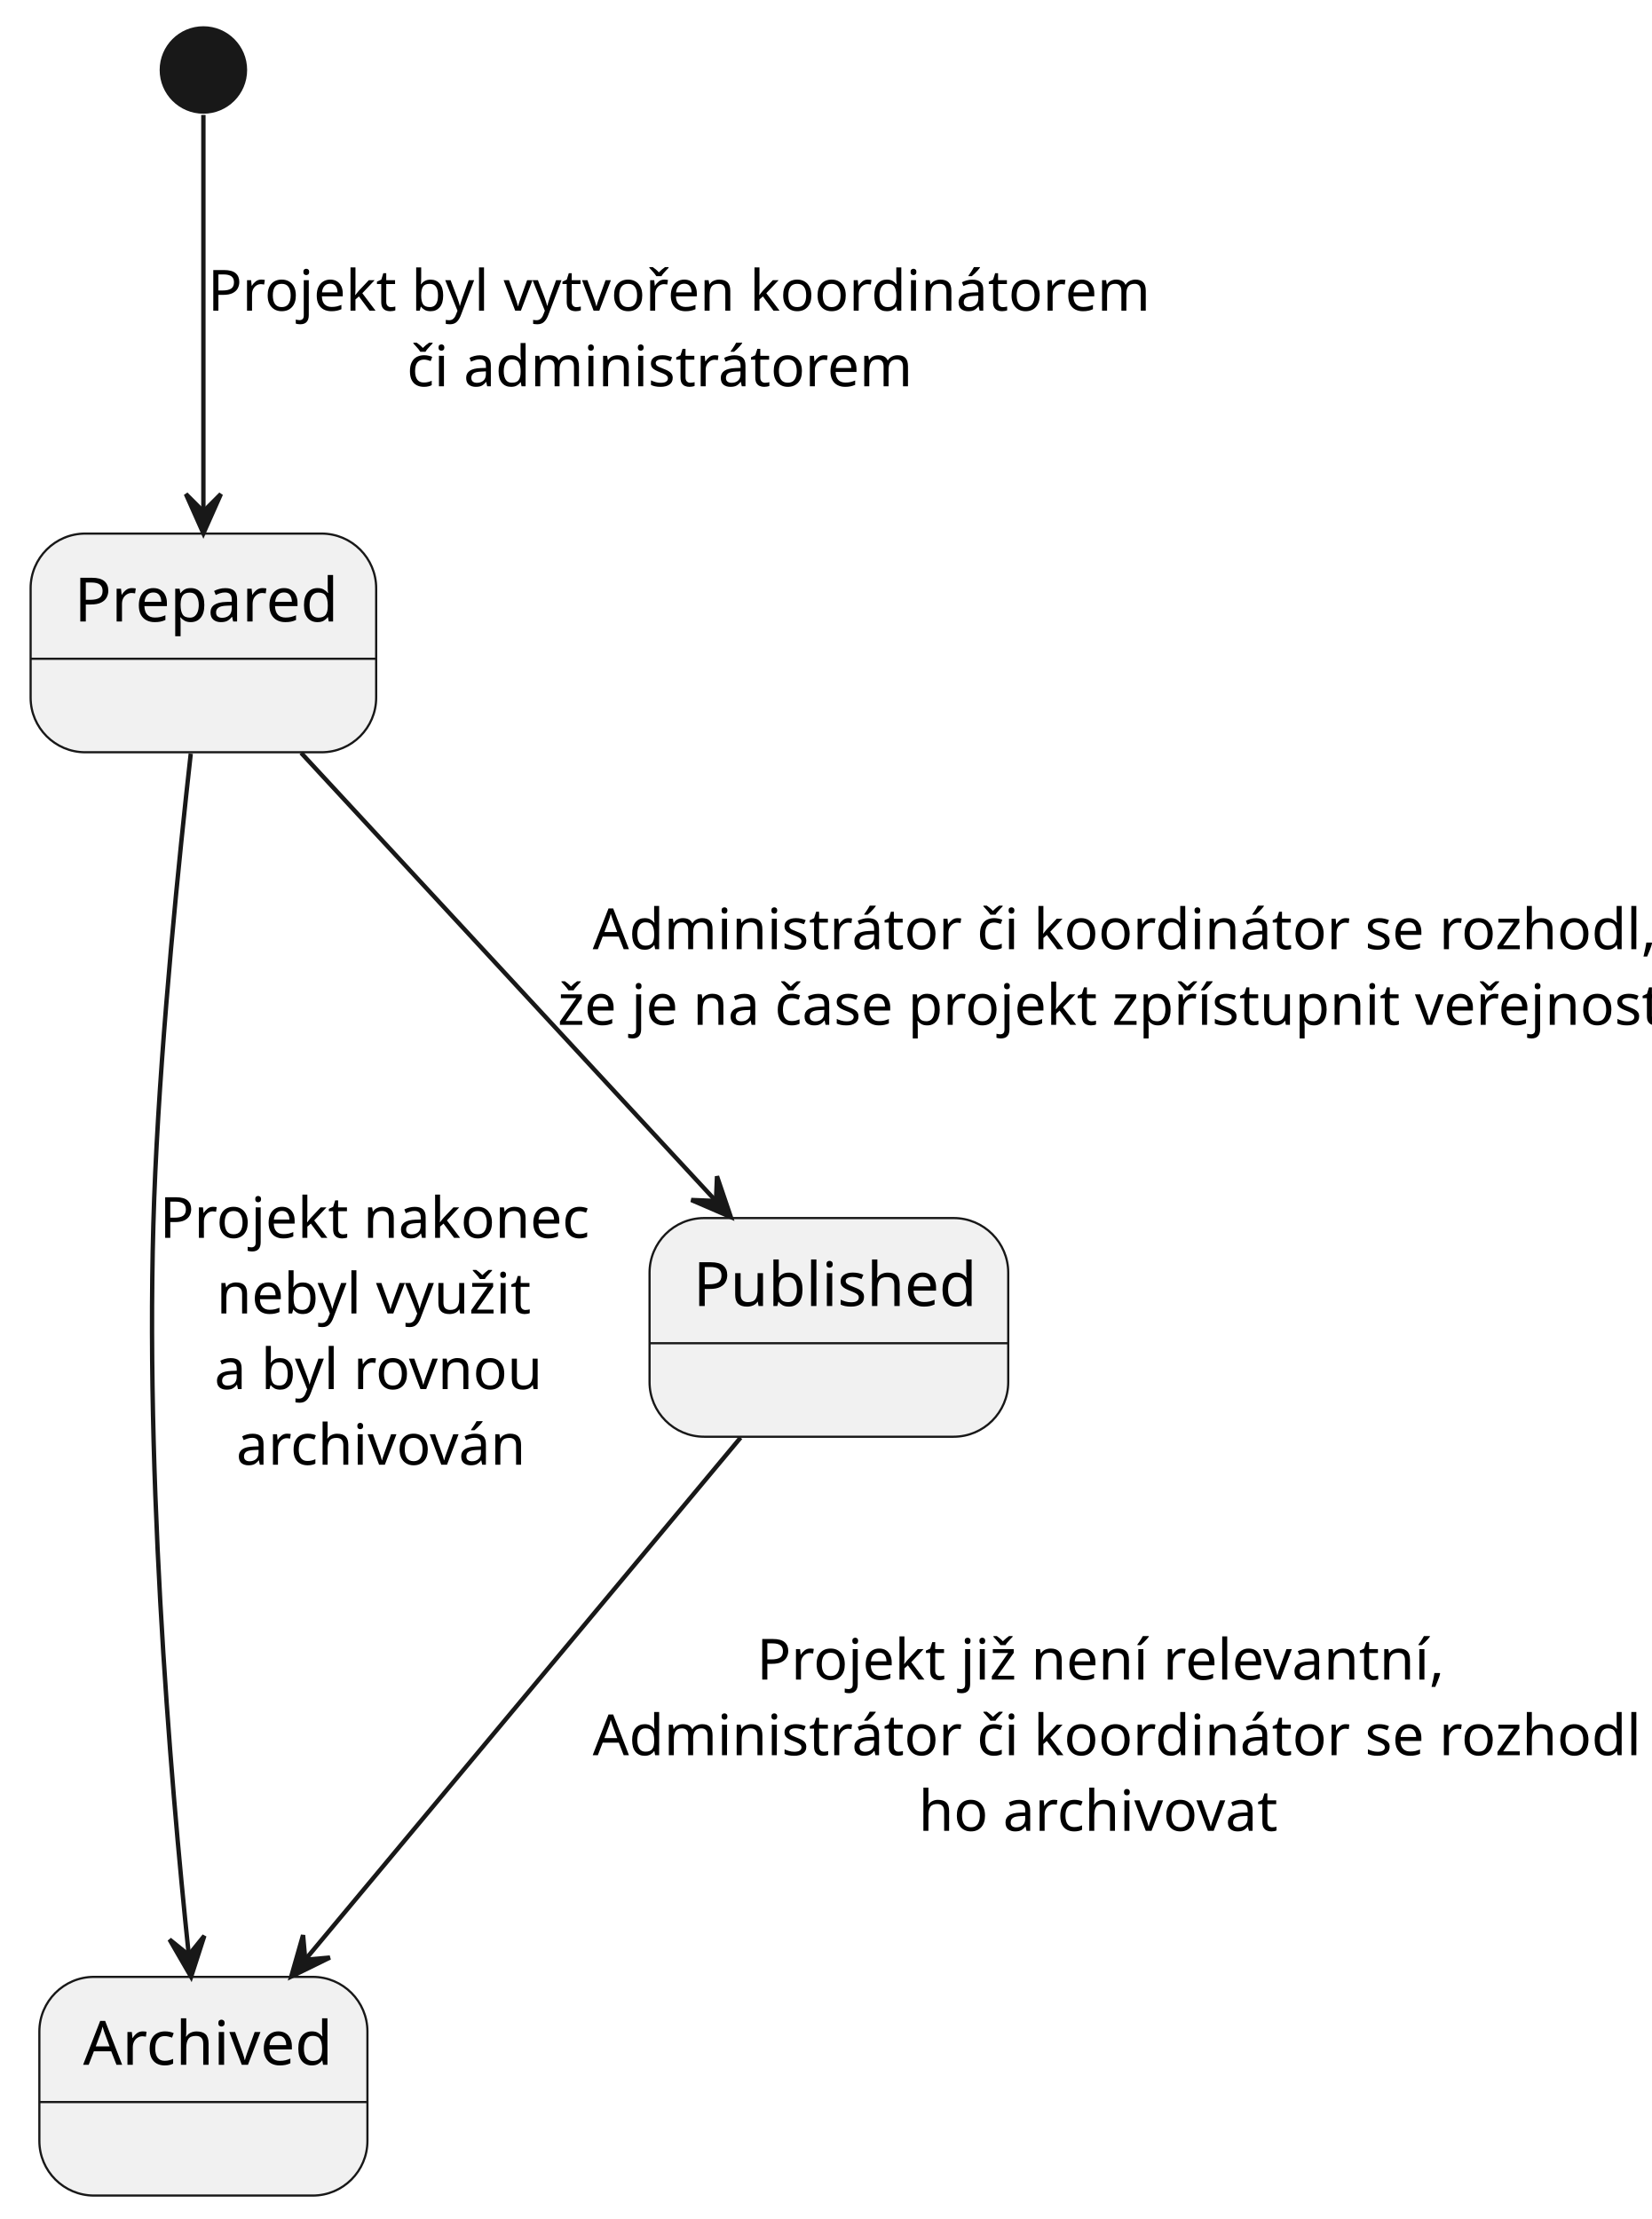
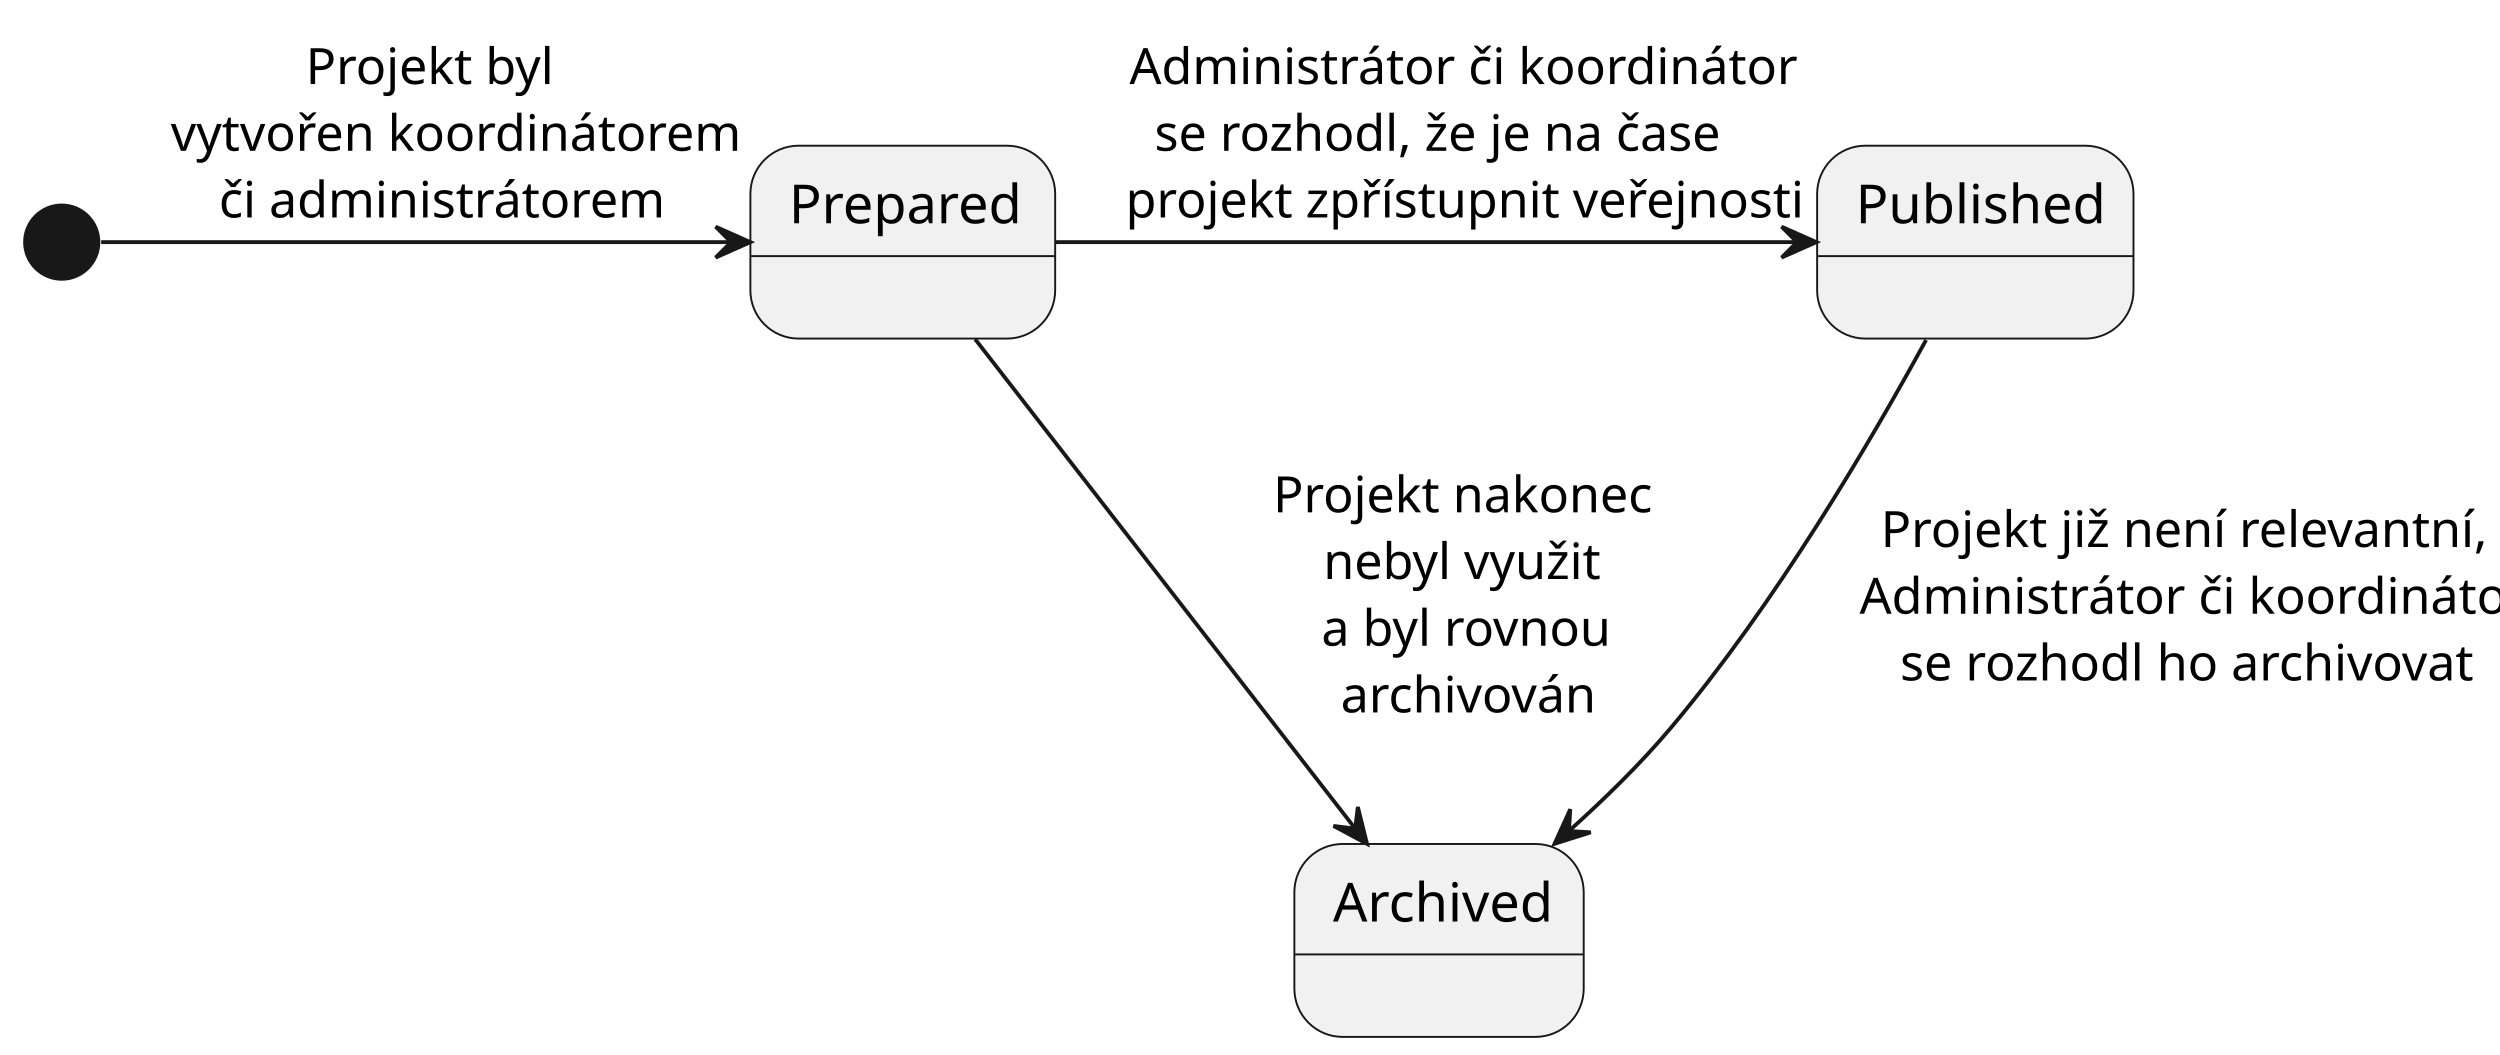
- <svg xmlns="http://www.w3.org/2000/svg" contentStyleType="text/css" height="672.848px" preserveAspectRatio="none" style="width:500px;height:672px;background:#FFFFFF;" version="1.1" viewBox="0 0 500 672" width="500.662px" zoomAndPan="magnify">
+ <svg xmlns="http://www.w3.org/2000/svg" contentStyleType="text/css" height="211.42px" preserveAspectRatio="none" style="width:500px;height:211px;background:#FFFFFF;" version="1.1" viewBox="0 0 500 211" width="500.772px" zoomAndPan="magnify">
  <defs />
  <g>
-     <ellipse cx="61.589" cy="21.192" fill="#181818" rx="13.245" ry="13.245" style="stroke:none;stroke-width:1.325;" />
+     <ellipse cx="12.346" cy="48.428" fill="#181818" rx="7.716" ry="7.716" style="stroke:none;stroke-width:0.772;" />
    <g id="Prepared">
-       <rect fill="#F1F1F1" height="66.225" rx="16.556" ry="16.556" style="stroke:#181818;stroke-width:0.662;" width="104.636" x="9.271" y="161.589" />
-       <line style="stroke:#181818;stroke-width:0.662;" x1="9.271" x2="113.907" y1="199.498" y2="199.498" />
-       <text fill="#000000" font-family="sans-serif" font-size="18.543" lengthAdjust="spacing" textLength="78.146" x="22.517" y="188.222">Prepared</text>
+       <rect fill="#F1F1F1" height="38.58" rx="9.645" ry="9.645" style="stroke:#181818;stroke-width:0.386;" width="60.957" x="150.077" y="29.138" />
+       <line style="stroke:#181818;stroke-width:0.386;" x1="150.077" x2="211.034" y1="51.222" y2="51.222" />
+       <text fill="#000000" font-family="sans-serif" font-size="10.803" lengthAdjust="spacing" textLength="45.525" x="157.793" y="44.653">Prepared</text>
    </g>
    <g id="Published">
-       <rect fill="#F1F1F1" height="66.225" rx="16.556" ry="16.556" style="stroke:#181818;stroke-width:0.662;" width="108.609" x="196.689" y="368.874" />
-       <line style="stroke:#181818;stroke-width:0.662;" x1="196.689" x2="305.298" y1="406.783" y2="406.783" />
-       <text fill="#000000" font-family="sans-serif" font-size="18.543" lengthAdjust="spacing" textLength="82.119" x="209.934" y="395.507">Published</text>
+       <rect fill="#F1F1F1" height="38.58" rx="9.645" ry="9.645" style="stroke:#181818;stroke-width:0.386;" width="63.272" x="363.426" y="29.138" />
+       <line style="stroke:#181818;stroke-width:0.386;" x1="363.426" x2="426.697" y1="51.222" y2="51.222" />
+       <text fill="#000000" font-family="sans-serif" font-size="10.803" lengthAdjust="spacing" textLength="47.84" x="371.142" y="44.653">Published</text>
    </g>
    <g id="Archived">
-       <rect fill="#F1F1F1" height="66.225" rx="16.556" ry="16.556" style="stroke:#181818;stroke-width:0.662;" width="99.338" x="11.921" y="598.676" />
-       <line style="stroke:#181818;stroke-width:0.662;" x1="11.921" x2="111.258" y1="636.584" y2="636.584" />
-       <text fill="#000000" font-family="sans-serif" font-size="18.543" lengthAdjust="spacing" textLength="72.848" x="25.166" y="625.308">Archived</text>
+       <rect fill="#F1F1F1" height="38.58" rx="9.645" ry="9.645" style="stroke:#181818;stroke-width:0.386;" width="57.87" x="258.873" y="168.798" />
+       <line style="stroke:#181818;stroke-width:0.386;" x1="258.873" x2="316.744" y1="190.883" y2="190.883" />
+       <text fill="#000000" font-family="sans-serif" font-size="10.803" lengthAdjust="spacing" textLength="42.438" x="266.589" y="184.313">Archived</text>
    </g>
    <g id="link_*start*_Prepared">
-       <path d="M61.589,34.808 C61.589,59.51 61.589,116.132 61.589,154.57 " fill="none" id="*start*-to-Prepared" style="stroke:#181818;stroke-width:1.325;" />
-       <polygon fill="#181818" points="61.589,161.536,66.887,149.616,61.589,154.914,56.291,149.616,61.589,161.536" style="stroke:#181818;stroke-width:1.325;" />
-       <text fill="#000000" font-family="sans-serif" font-size="17.218" lengthAdjust="spacing" textLength="262.252" x="62.914" y="94.077">Projekt byl vytvořen koordinátorem</text>
-       <text fill="#000000" font-family="sans-serif" font-size="17.218" lengthAdjust="spacing" textLength="141.722" x="123.179" y="116.979">či administrátorem</text>
+       <path d="M20.232,48.428 C42.338,48.428 105.887,48.428 146.018,48.428 " fill="none" id="*start*-to-Prepared" style="stroke:#181818;stroke-width:0.772;" />
+       <polygon fill="#181818" points="150.069,48.428,143.125,45.342,146.211,48.428,143.125,51.514,150.069,48.428" style="stroke:#181818;stroke-width:0.772;" />
+       <text fill="#000000" font-family="sans-serif" font-size="10.031" lengthAdjust="spacing" textLength="47.84" x="61.15" y="16.814">Projekt byl</text>
+       <text fill="#000000" font-family="sans-serif" font-size="10.031" lengthAdjust="spacing" textLength="101.852" x="34.144" y="30.156">vytvořen koordinátorem</text>
+       <text fill="#000000" font-family="sans-serif" font-size="10.031" lengthAdjust="spacing" textLength="82.562" x="43.789" y="43.498">či administrátorem</text>
    </g>
    <g id="link_Prepared_Published">
-       <path d="M91.179,228 C125.139,264.689 180.728,324.755 216.583,363.497 " fill="none" id="Prepared-to-Published" style="stroke:#181818;stroke-width:1.325;" />
-       <polygon fill="#181818" points="221.298,368.57,217.112,356.215,216.809,363.701,209.322,363.398,221.298,368.57" style="stroke:#181818;stroke-width:1.325;" />
-       <text fill="#000000" font-family="sans-serif" font-size="17.218" lengthAdjust="spacing" textLength="300.662" x="179.47" y="287.455">Administrátor či koordinátor se rozhodl,</text>
-       <text fill="#000000" font-family="sans-serif" font-size="17.218" lengthAdjust="spacing" textLength="321.854" x="168.874" y="310.357">že je na čase projekt zpřístupnit veřejnosti</text>
+       <path d="M211.065,48.428 C250.17,48.428 317.863,48.428 359.336,48.428 " fill="none" id="Prepared-to-Published" style="stroke:#181818;stroke-width:0.772;" />
+       <polygon fill="#181818" points="363.264,48.428,356.319,45.342,359.406,48.428,356.319,51.514,363.264,48.428" style="stroke:#181818;stroke-width:0.772;" />
+       <text fill="#000000" font-family="sans-serif" font-size="10.031" lengthAdjust="spacing" textLength="122.685" x="225.887" y="16.814">Administrátor či koordinátor</text>
+       <text fill="#000000" font-family="sans-serif" font-size="10.031" lengthAdjust="spacing" textLength="112.654" x="230.903" y="30.156">se rozhodl, že je na čase</text>
+       <text fill="#000000" font-family="sans-serif" font-size="10.031" lengthAdjust="spacing" textLength="124.228" x="225.116" y="43.498">projekt zpřístupnit veřejnosti</text>
    </g>
    <g id="link_Prepared_Archived">
-       <path d="M57.762,228.238 C54.172,260.305 49.033,310.954 47.02,354.967 C43.152,439.444 51.55,538.45 57.139,591.762 " fill="none" id="Prepared-to-Archived" style="stroke:#181818;stroke-width:1.325;" />
-       <polygon fill="#181818" points="57.867,598.649,61.876,586.235,57.167,592.064,51.339,587.355,57.867,598.649" style="stroke:#181818;stroke-width:1.325;" />
-       <text fill="#000000" font-family="sans-serif" font-size="17.218" lengthAdjust="spacing" textLength="124.503" x="48.344" y="374.872">Projekt nakonec</text>
-       <text fill="#000000" font-family="sans-serif" font-size="17.218" lengthAdjust="spacing" textLength="90.066" x="65.563" y="397.774">nebyl využit</text>
-       <text fill="#000000" font-family="sans-serif" font-size="17.218" lengthAdjust="spacing" textLength="91.391" x="64.901" y="420.676">a byl rovnou</text>
-       <text fill="#000000" font-family="sans-serif" font-size="17.218" lengthAdjust="spacing" textLength="78.146" x="71.523" y="443.578">archivován</text>
+       <path d="M195.023,67.826 C214.745,93.227 250.015,138.644 270.926,165.573 " fill="none" id="Prepared-to-Archived" style="stroke:#181818;stroke-width:0.772;" />
+       <polygon fill="#181818" points="273.403,168.768,271.57,161.392,271.032,165.724,266.7,165.186,273.403,168.768" style="stroke:#181818;stroke-width:0.772;" />
+       <text fill="#000000" font-family="sans-serif" font-size="10.031" lengthAdjust="spacing" textLength="72.531" x="254.63" y="102.462">Projekt nakonec</text>
+       <text fill="#000000" font-family="sans-serif" font-size="10.031" lengthAdjust="spacing" textLength="52.469" x="264.661" y="115.804">nebyl využit</text>
+       <text fill="#000000" font-family="sans-serif" font-size="10.031" lengthAdjust="spacing" textLength="53.241" x="264.275" y="129.146">a byl rovnou</text>
+       <text fill="#000000" font-family="sans-serif" font-size="10.031" lengthAdjust="spacing" textLength="45.525" x="268.133" y="142.488">archivován</text>
    </g>
    <g id="link_Published_Archived">
-       <path d="M224.252,435.377 C189.576,476.98 129.166,549.417 92.53,593.351 " fill="none" id="Published-to-Archived" style="stroke:#181818;stroke-width:1.325;" />
-       <polygon fill="#181818" points="88.185,598.569,99.897,592.825,92.434,593.49,91.77,586.027,88.185,598.569" style="stroke:#181818;stroke-width:1.325;" />
-       <text fill="#000000" font-family="sans-serif" font-size="17.218" lengthAdjust="spacing" textLength="196.026" x="229.139" y="508.647">Projekt již není relevantní,</text>
-       <text fill="#000000" font-family="sans-serif" font-size="17.218" lengthAdjust="spacing" textLength="295.364" x="179.47" y="531.549">Administrátor či koordinátor se rozhodl</text>
-       <text fill="#000000" font-family="sans-serif" font-size="17.218" lengthAdjust="spacing" textLength="98.013" x="278.146" y="554.451">ho archivovat</text>
+       <path d="M385.216,67.996 C374.174,88.22 355.054,120.82 334.105,145.65 C328.063,152.811 320.81,159.894 313.858,166.136 " fill="none" id="Published-to-Archived" style="stroke:#181818;stroke-width:0.772;" />
+       <polygon fill="#181818" points="310.903,168.76,318.148,166.467,313.791,166.202,314.056,161.845,310.903,168.76" style="stroke:#181818;stroke-width:0.772;" />
+       <text fill="#000000" font-family="sans-serif" font-size="10.031" lengthAdjust="spacing" textLength="114.198" x="376.157" y="109.407">Projekt již není relevantní,</text>
+       <text fill="#000000" font-family="sans-serif" font-size="10.031" lengthAdjust="spacing" textLength="122.685" x="371.914" y="122.749">Administrátor či koordinátor</text>
+       <text fill="#000000" font-family="sans-serif" font-size="10.031" lengthAdjust="spacing" textLength="106.481" x="380.015" y="136.09">se rozhodl ho archivovat</text>
    </g>
  </g>
</svg>
